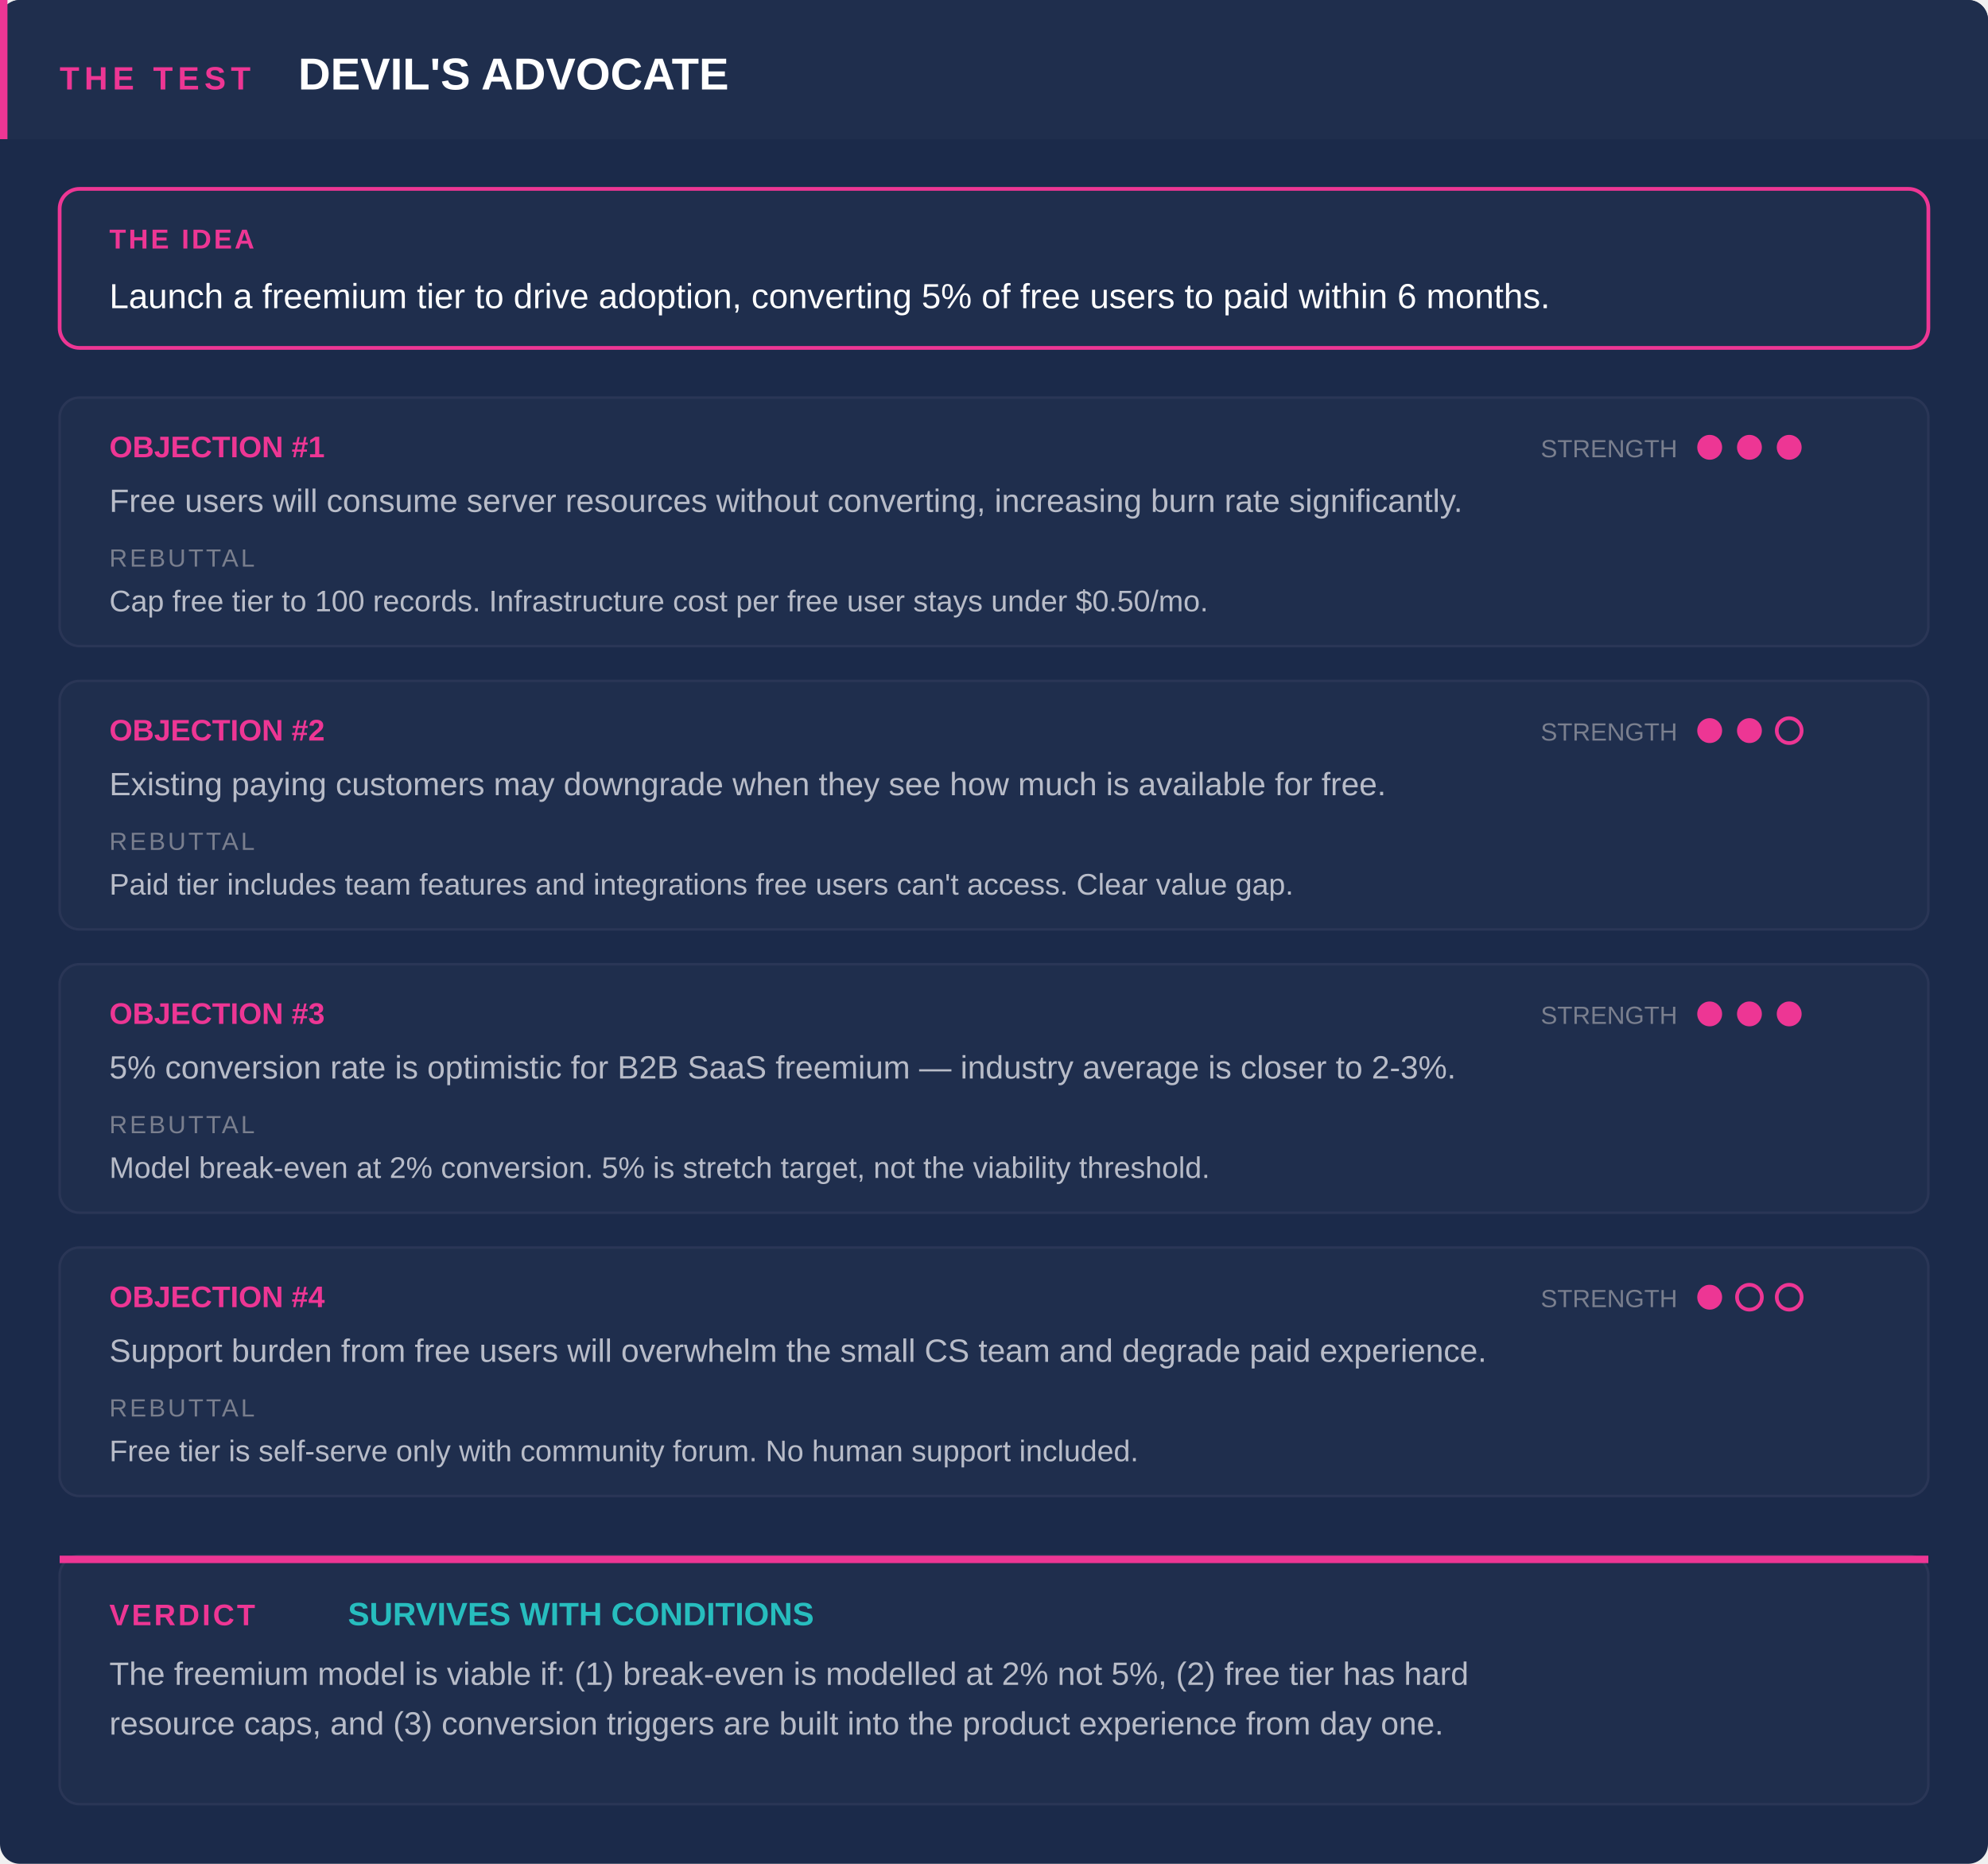
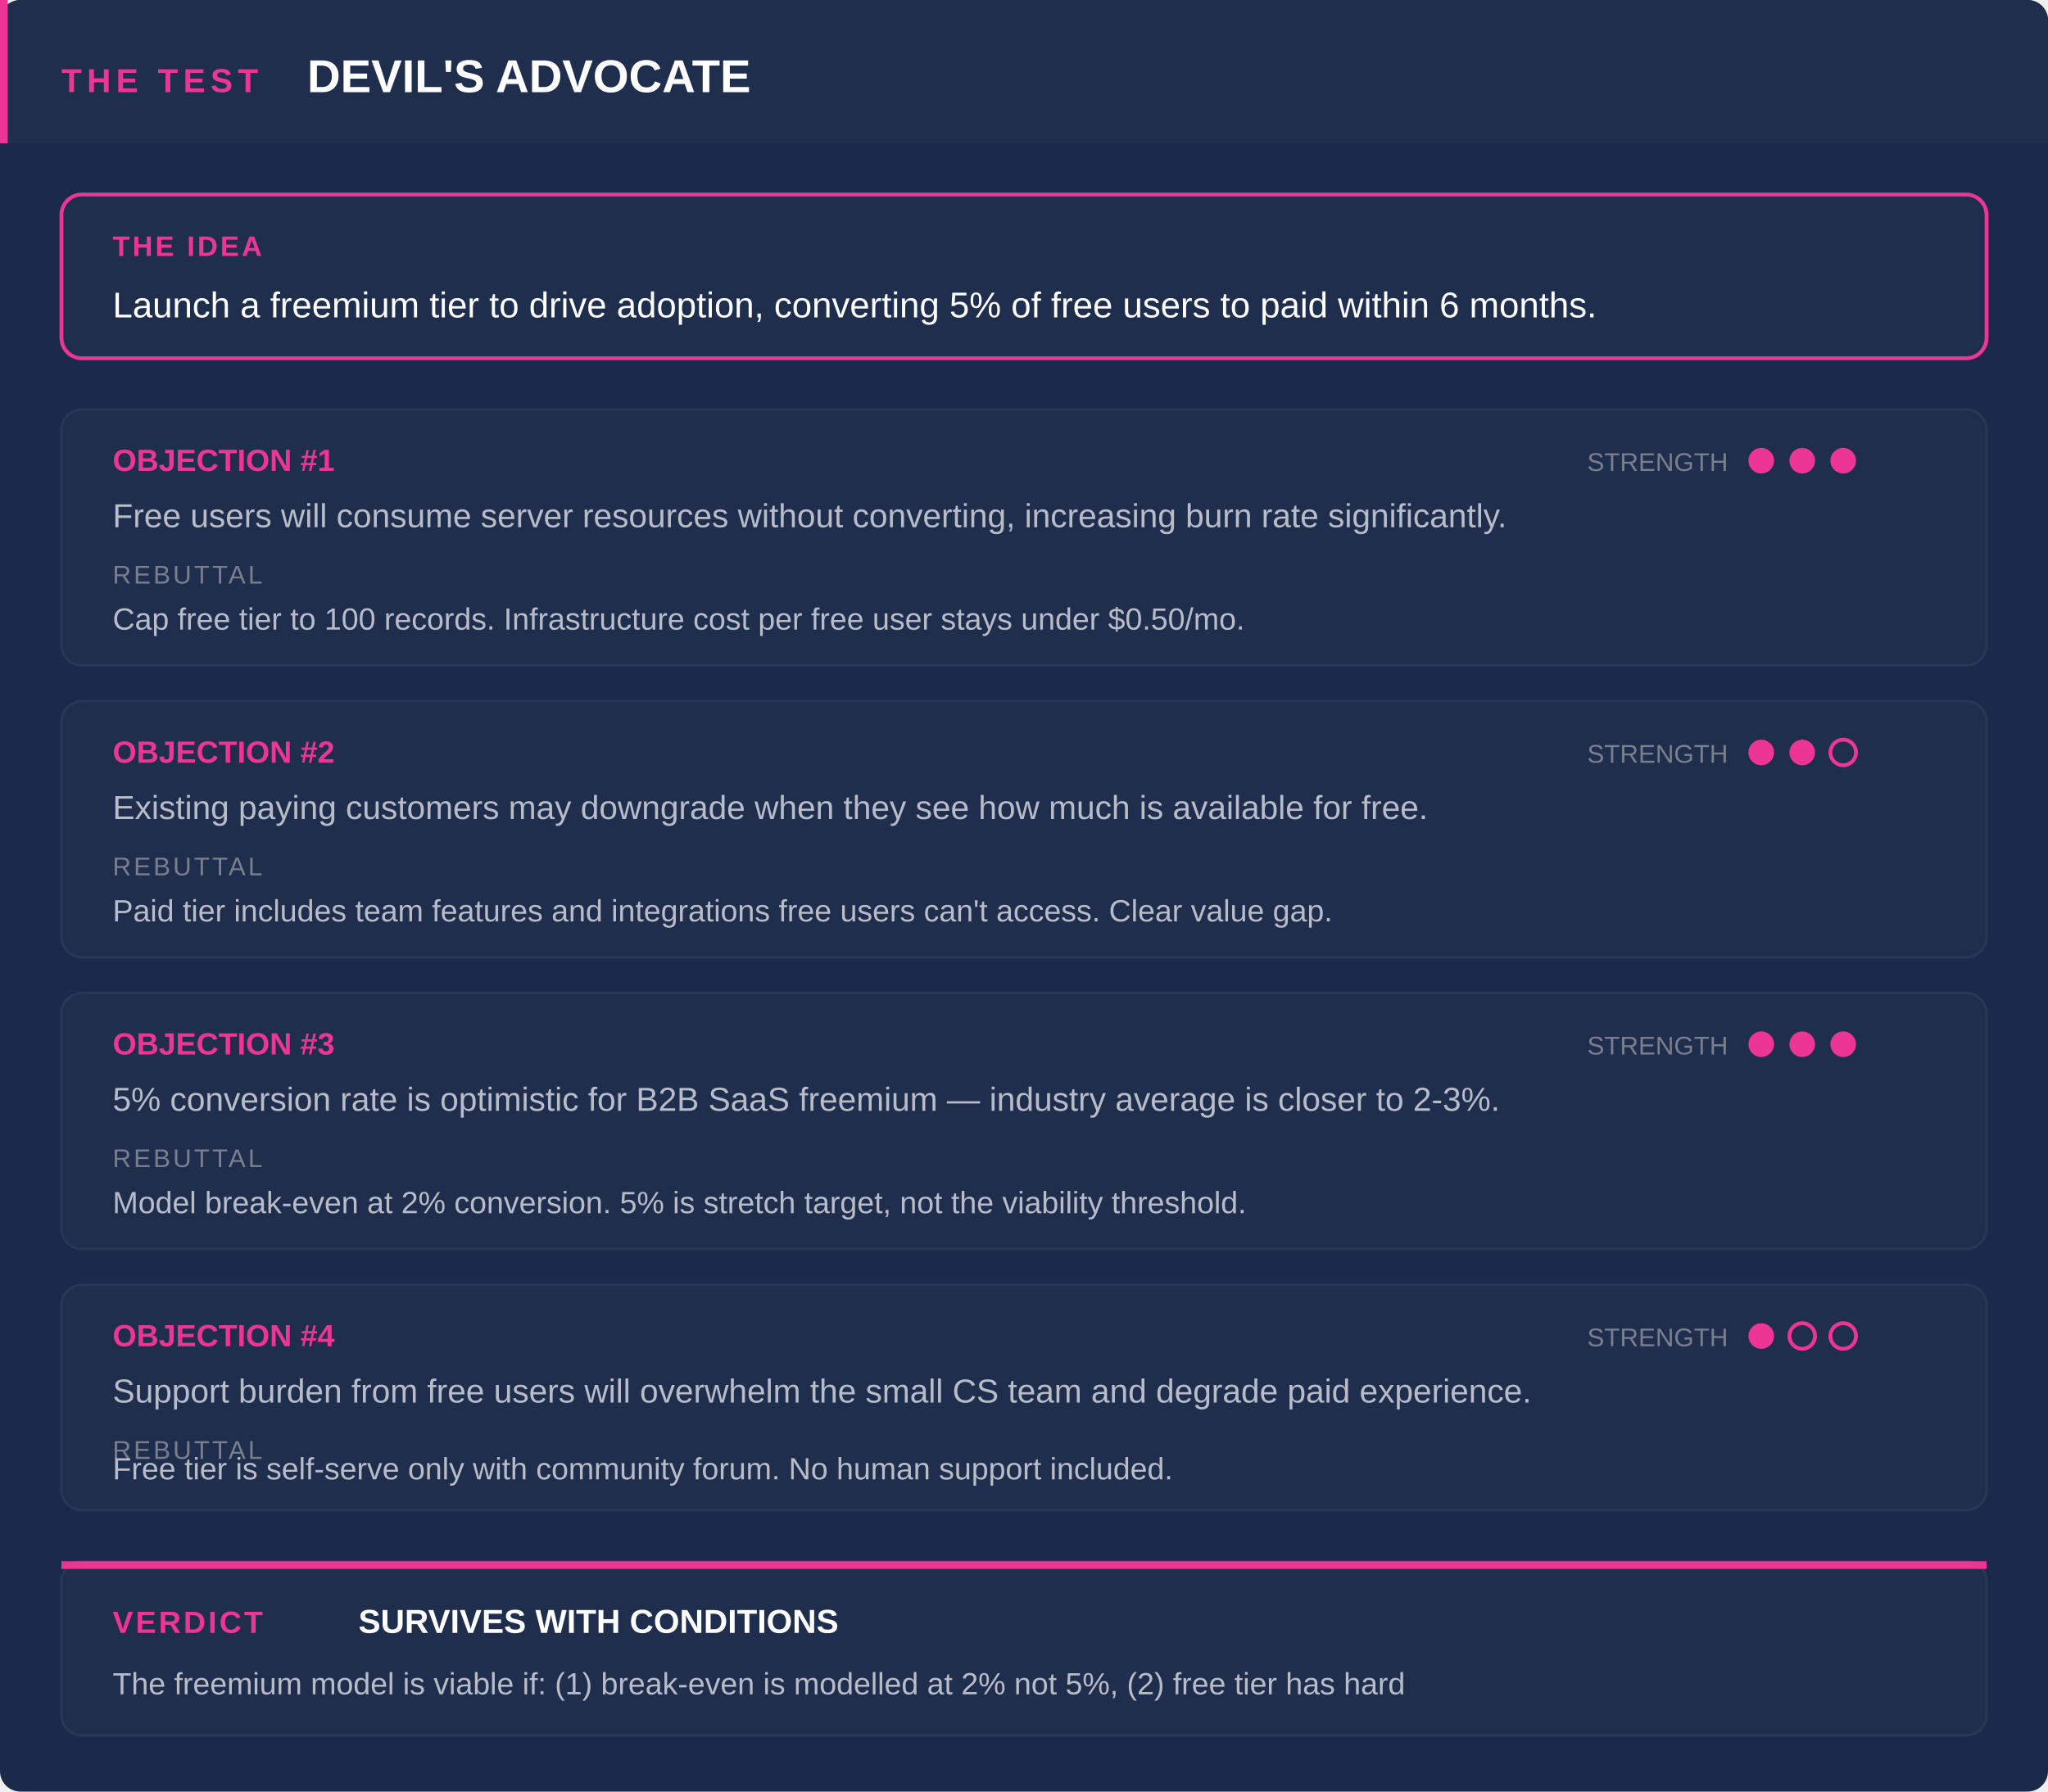
- <svg xmlns="http://www.w3.org/2000/svg" width="800" height="750" viewBox="0 0 800 750">
+ <svg xmlns="http://www.w3.org/2000/svg" width="800" height="700" viewBox="0 0 800 700">
  <defs>
-     <style>
-       text { font-family: Arial, sans-serif; }
-     </style>
+     <style>text { font-family: Arial, sans-serif; }</style>
  </defs>
-   <rect width="800" height="750" fill="#1B2A4A" rx="8" />
+   <rect width="800" height="700" fill="#1B2A4A" rx="8" />
  <rect x="0" y="0" width="800" height="56" fill="#1F2E4D" rx="8" />
  <rect x="0" y="48" width="800" height="8" fill="#1F2E4D" />
  <rect x="0" y="0" width="3" height="56" fill="#ED3694" />
  <text x="24" y="36" fill="#ED3694" font-size="13" font-weight="bold" letter-spacing="2">THE TEST</text>
  <text x="120" y="36" fill="#FFFFFF" font-size="18" font-weight="bold">DEVIL'S ADVOCATE</text>
  <rect x="24" y="76" width="752" height="64" fill="#1F2E4D" rx="8" stroke="#ED3694" stroke-width="1.5" />
  <text x="44" y="100" fill="#ED3694" font-size="11" font-weight="bold" letter-spacing="1">THE IDEA</text>
  <text x="44" y="124" fill="#FFFFFF" font-size="14">Launch a freemium tier to drive adoption, converting 5% of free users to paid within 6 months.</text>
  <rect x="24" y="160" width="752" height="100" fill="#1F2E4D" rx="8" stroke="#2A3656" stroke-width="1" />
  <text x="44" y="184" fill="#ED3694" font-size="12" font-weight="bold">OBJECTION #1</text>
  <text x="44" y="206" fill="#B8BCC8" font-size="13">Free users will consume server resources without converting, increasing burn rate significantly.</text>
  <text x="620" y="184" fill="#7A7F8E" font-size="10">STRENGTH</text>
  <circle cx="688" cy="180" r="5" fill="#ED3694" />
  <circle cx="704" cy="180" r="5" fill="#ED3694" />
  <circle cx="720" cy="180" r="5" fill="#ED3694" />
  <text x="44" y="228" fill="#7A7F8E" font-size="10" letter-spacing="1">REBUTTAL</text>
  <text x="44" y="246" fill="#B8BCC8" font-size="12">Cap free tier to 100 records. Infrastructure cost per free user stays under $0.50/mo.</text>
  <rect x="24" y="274" width="752" height="100" fill="#1F2E4D" rx="8" stroke="#2A3656" stroke-width="1" />
  <text x="44" y="298" fill="#ED3694" font-size="12" font-weight="bold">OBJECTION #2</text>
  <text x="44" y="320" fill="#B8BCC8" font-size="13">Existing paying customers may downgrade when they see how much is available for free.</text>
  <text x="620" y="298" fill="#7A7F8E" font-size="10">STRENGTH</text>
  <circle cx="688" cy="294" r="5" fill="#ED3694" />
  <circle cx="704" cy="294" r="5" fill="#ED3694" />
  <circle cx="720" cy="294" r="5" fill="none" stroke="#ED3694" stroke-width="1.5" />
  <text x="44" y="342" fill="#7A7F8E" font-size="10" letter-spacing="1">REBUTTAL</text>
  <text x="44" y="360" fill="#B8BCC8" font-size="12">Paid tier includes team features and integrations free users can't access. Clear value gap.</text>
  <rect x="24" y="388" width="752" height="100" fill="#1F2E4D" rx="8" stroke="#2A3656" stroke-width="1" />
  <text x="44" y="412" fill="#ED3694" font-size="12" font-weight="bold">OBJECTION #3</text>
  <text x="44" y="434" fill="#B8BCC8" font-size="13">5% conversion rate is optimistic for B2B SaaS freemium — industry average is closer to 2-3%.</text>
  <text x="620" y="412" fill="#7A7F8E" font-size="10">STRENGTH</text>
  <circle cx="688" cy="408" r="5" fill="#ED3694" />
  <circle cx="704" cy="408" r="5" fill="#ED3694" />
  <circle cx="720" cy="408" r="5" fill="#ED3694" />
  <text x="44" y="456" fill="#7A7F8E" font-size="10" letter-spacing="1">REBUTTAL</text>
  <text x="44" y="474" fill="#B8BCC8" font-size="12">Model break-even at 2% conversion. 5% is stretch target, not the viability threshold.</text>
-   <rect x="24" y="502" width="752" height="100" fill="#1F2E4D" rx="8" stroke="#2A3656" stroke-width="1" />
+   <rect x="24" y="502" width="752" height="88" fill="#1F2E4D" rx="8" stroke="#2A3656" stroke-width="1" />
  <text x="44" y="526" fill="#ED3694" font-size="12" font-weight="bold">OBJECTION #4</text>
  <text x="44" y="548" fill="#B8BCC8" font-size="13">Support burden from free users will overwhelm the small CS team and degrade paid experience.</text>
  <text x="620" y="526" fill="#7A7F8E" font-size="10">STRENGTH</text>
  <circle cx="688" cy="522" r="5" fill="#ED3694" />
  <circle cx="704" cy="522" r="5" fill="none" stroke="#ED3694" stroke-width="1.5" />
  <circle cx="720" cy="522" r="5" fill="none" stroke="#ED3694" stroke-width="1.5" />
  <text x="44" y="570" fill="#7A7F8E" font-size="10" letter-spacing="1">REBUTTAL</text>
-   <text x="44" y="588" fill="#B8BCC8" font-size="12">Free tier is self-serve only with community forum. No human support included.</text>
-   <rect x="24" y="626" width="752" height="100" fill="#1F2E4D" rx="8" stroke="#2A3656" stroke-width="1" />
-   <rect x="24" y="626" width="752" height="3" fill="#ED3694" />
-   <text x="44" y="654" fill="#ED3694" font-size="12" font-weight="bold" letter-spacing="1">VERDICT</text>
-   <text x="140" y="654" fill="#27BDBE" font-size="13" font-weight="bold">SURVIVES WITH CONDITIONS</text>
-   <text x="44" y="678" fill="#B8BCC8" font-size="13">The freemium model is viable if: (1) break-even is modelled at 2% not 5%, (2) free tier has hard</text>
-   <text x="44" y="698" fill="#B8BCC8" font-size="13">resource caps, and (3) conversion triggers are built into the product experience from day one.</text>
+   <text x="44" y="578" fill="#B8BCC8" font-size="12">Free tier is self-serve only with community forum. No human support included.</text>
+   <rect x="24" y="610" width="752" height="68" fill="#1F2E4D" rx="8" stroke="#2A3656" stroke-width="1" />
+   <rect x="24" y="610" width="752" height="3" fill="#ED3694" />
+   <text x="44" y="638" fill="#ED3694" font-size="12" font-weight="bold" letter-spacing="1">VERDICT</text>
+   <text x="140" y="638" fill="#FFFFFF" font-size="13" font-weight="bold">SURVIVES WITH CONDITIONS</text>
+   <text x="44" y="662" fill="#B8BCC8" font-size="12">The freemium model is viable if: (1) break-even is modelled at 2% not 5%, (2) free tier has hard</text>
</svg>
